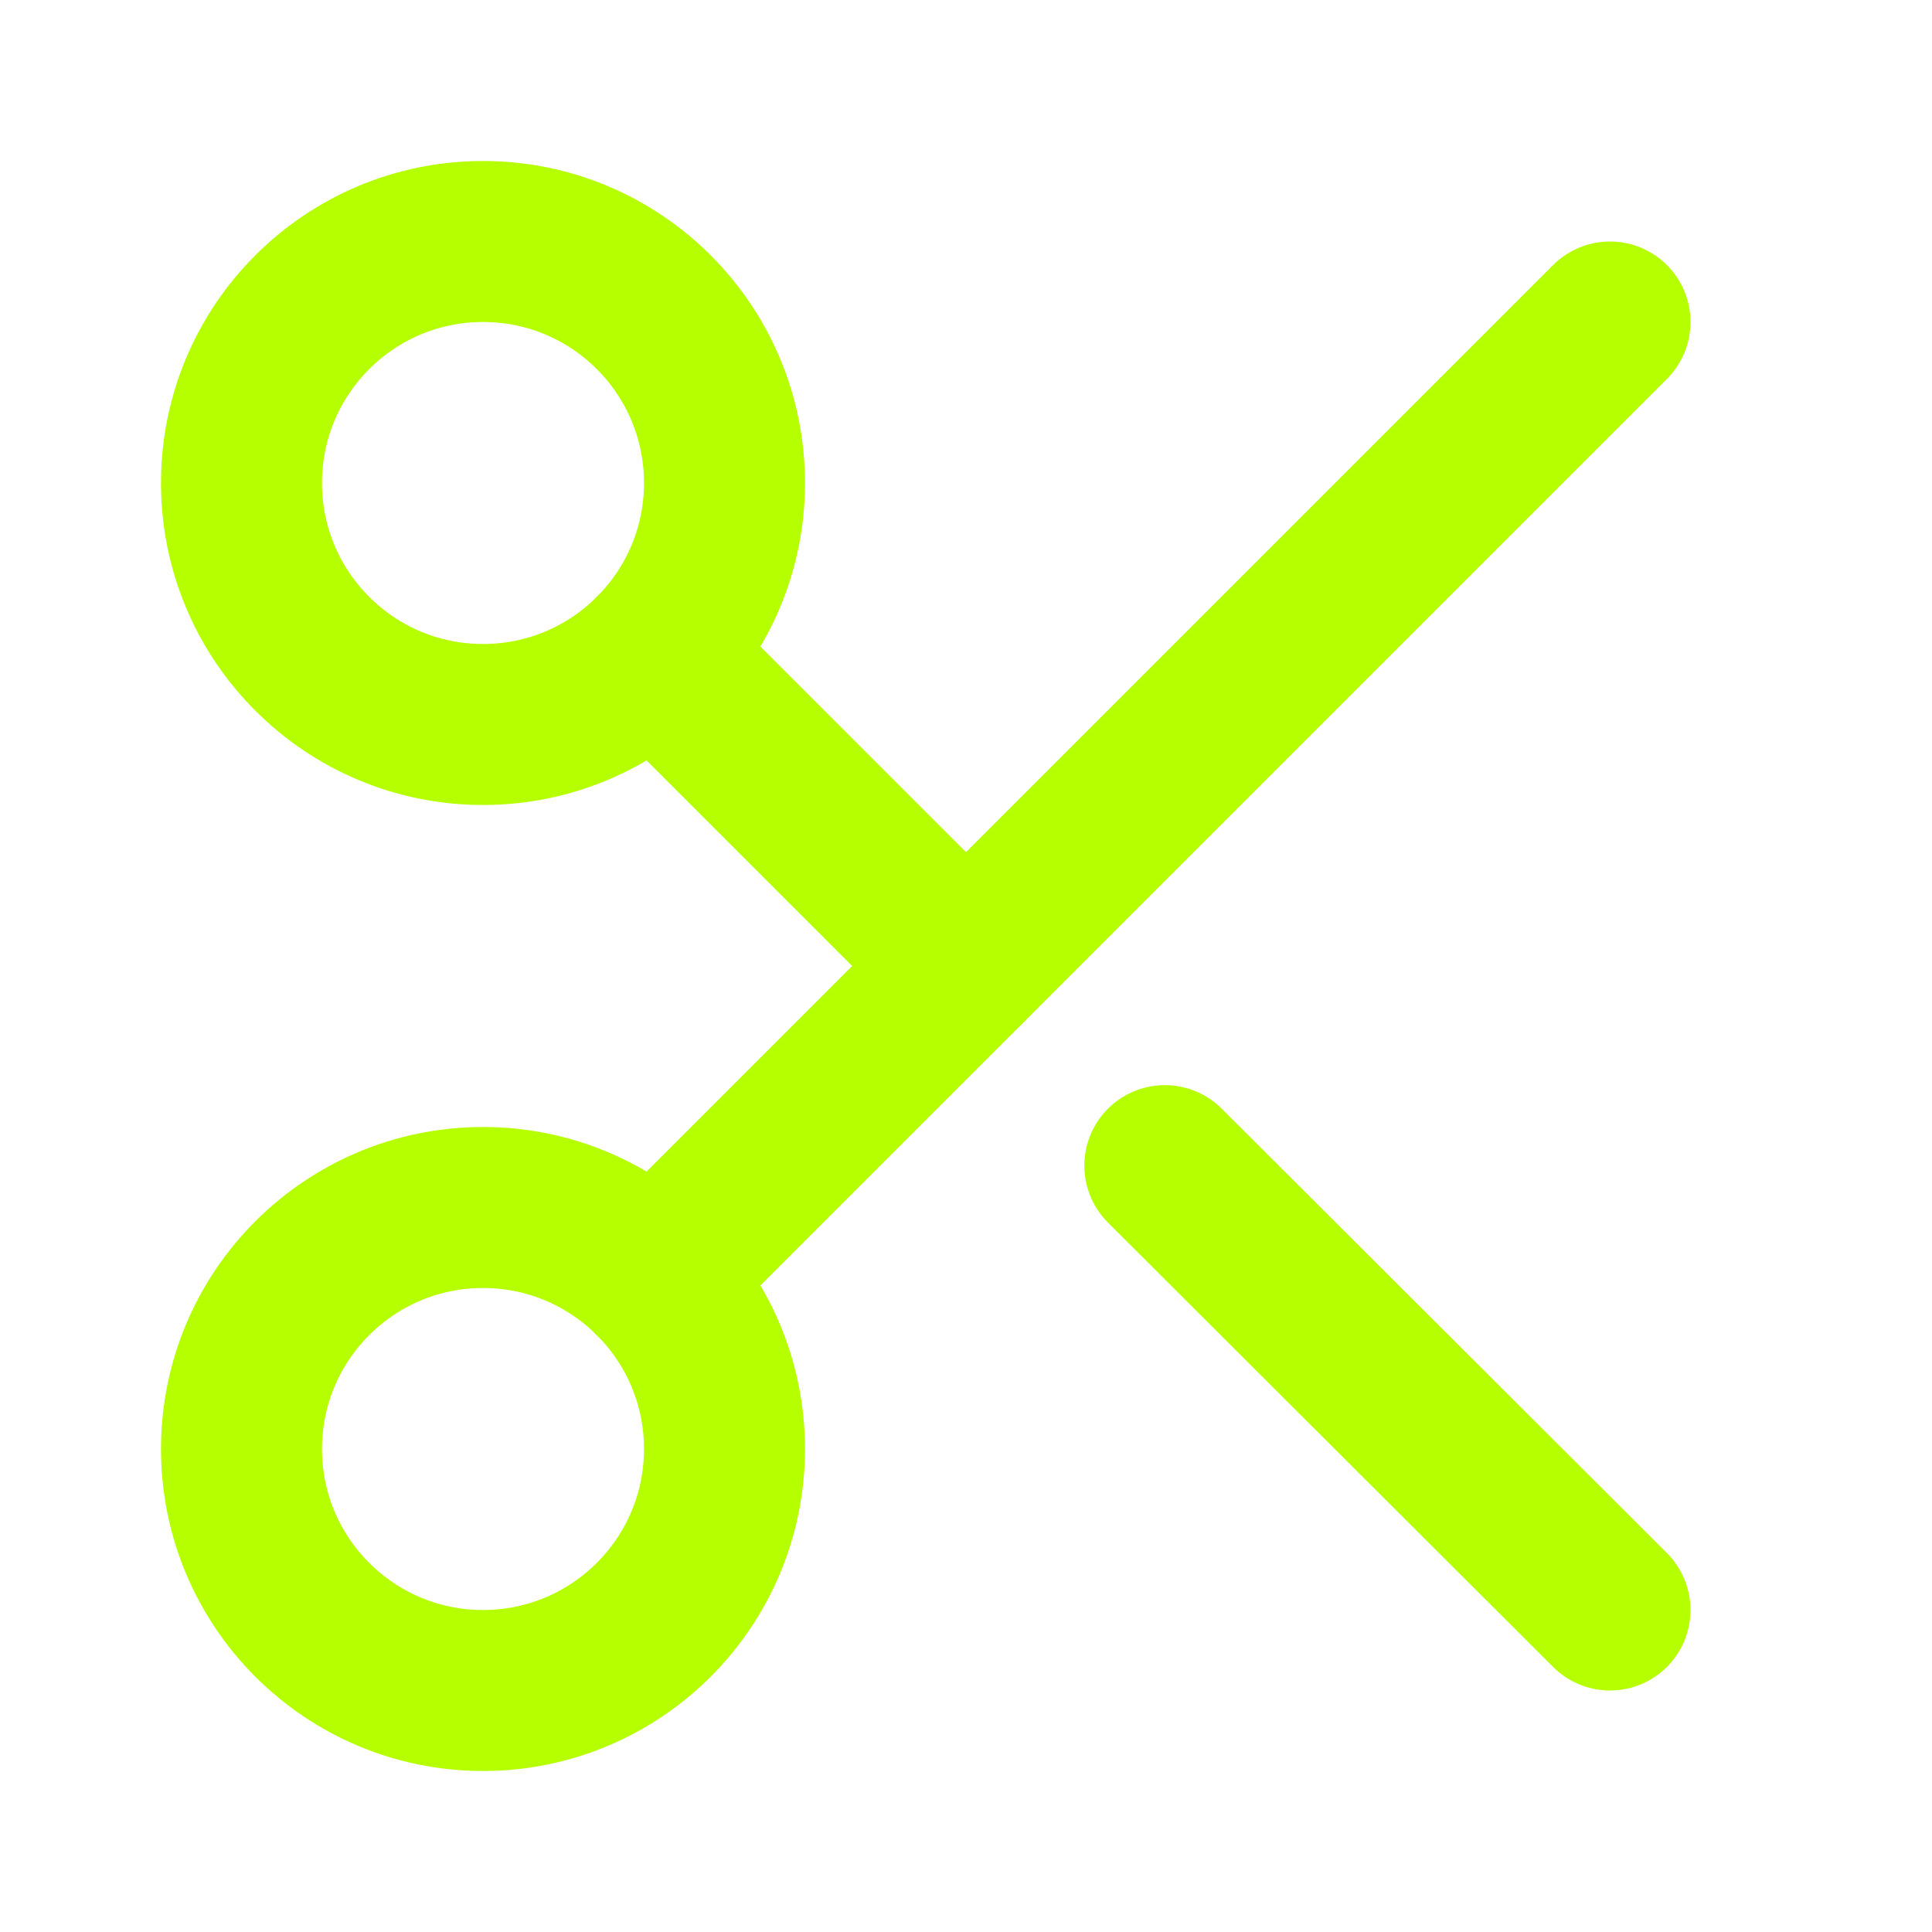
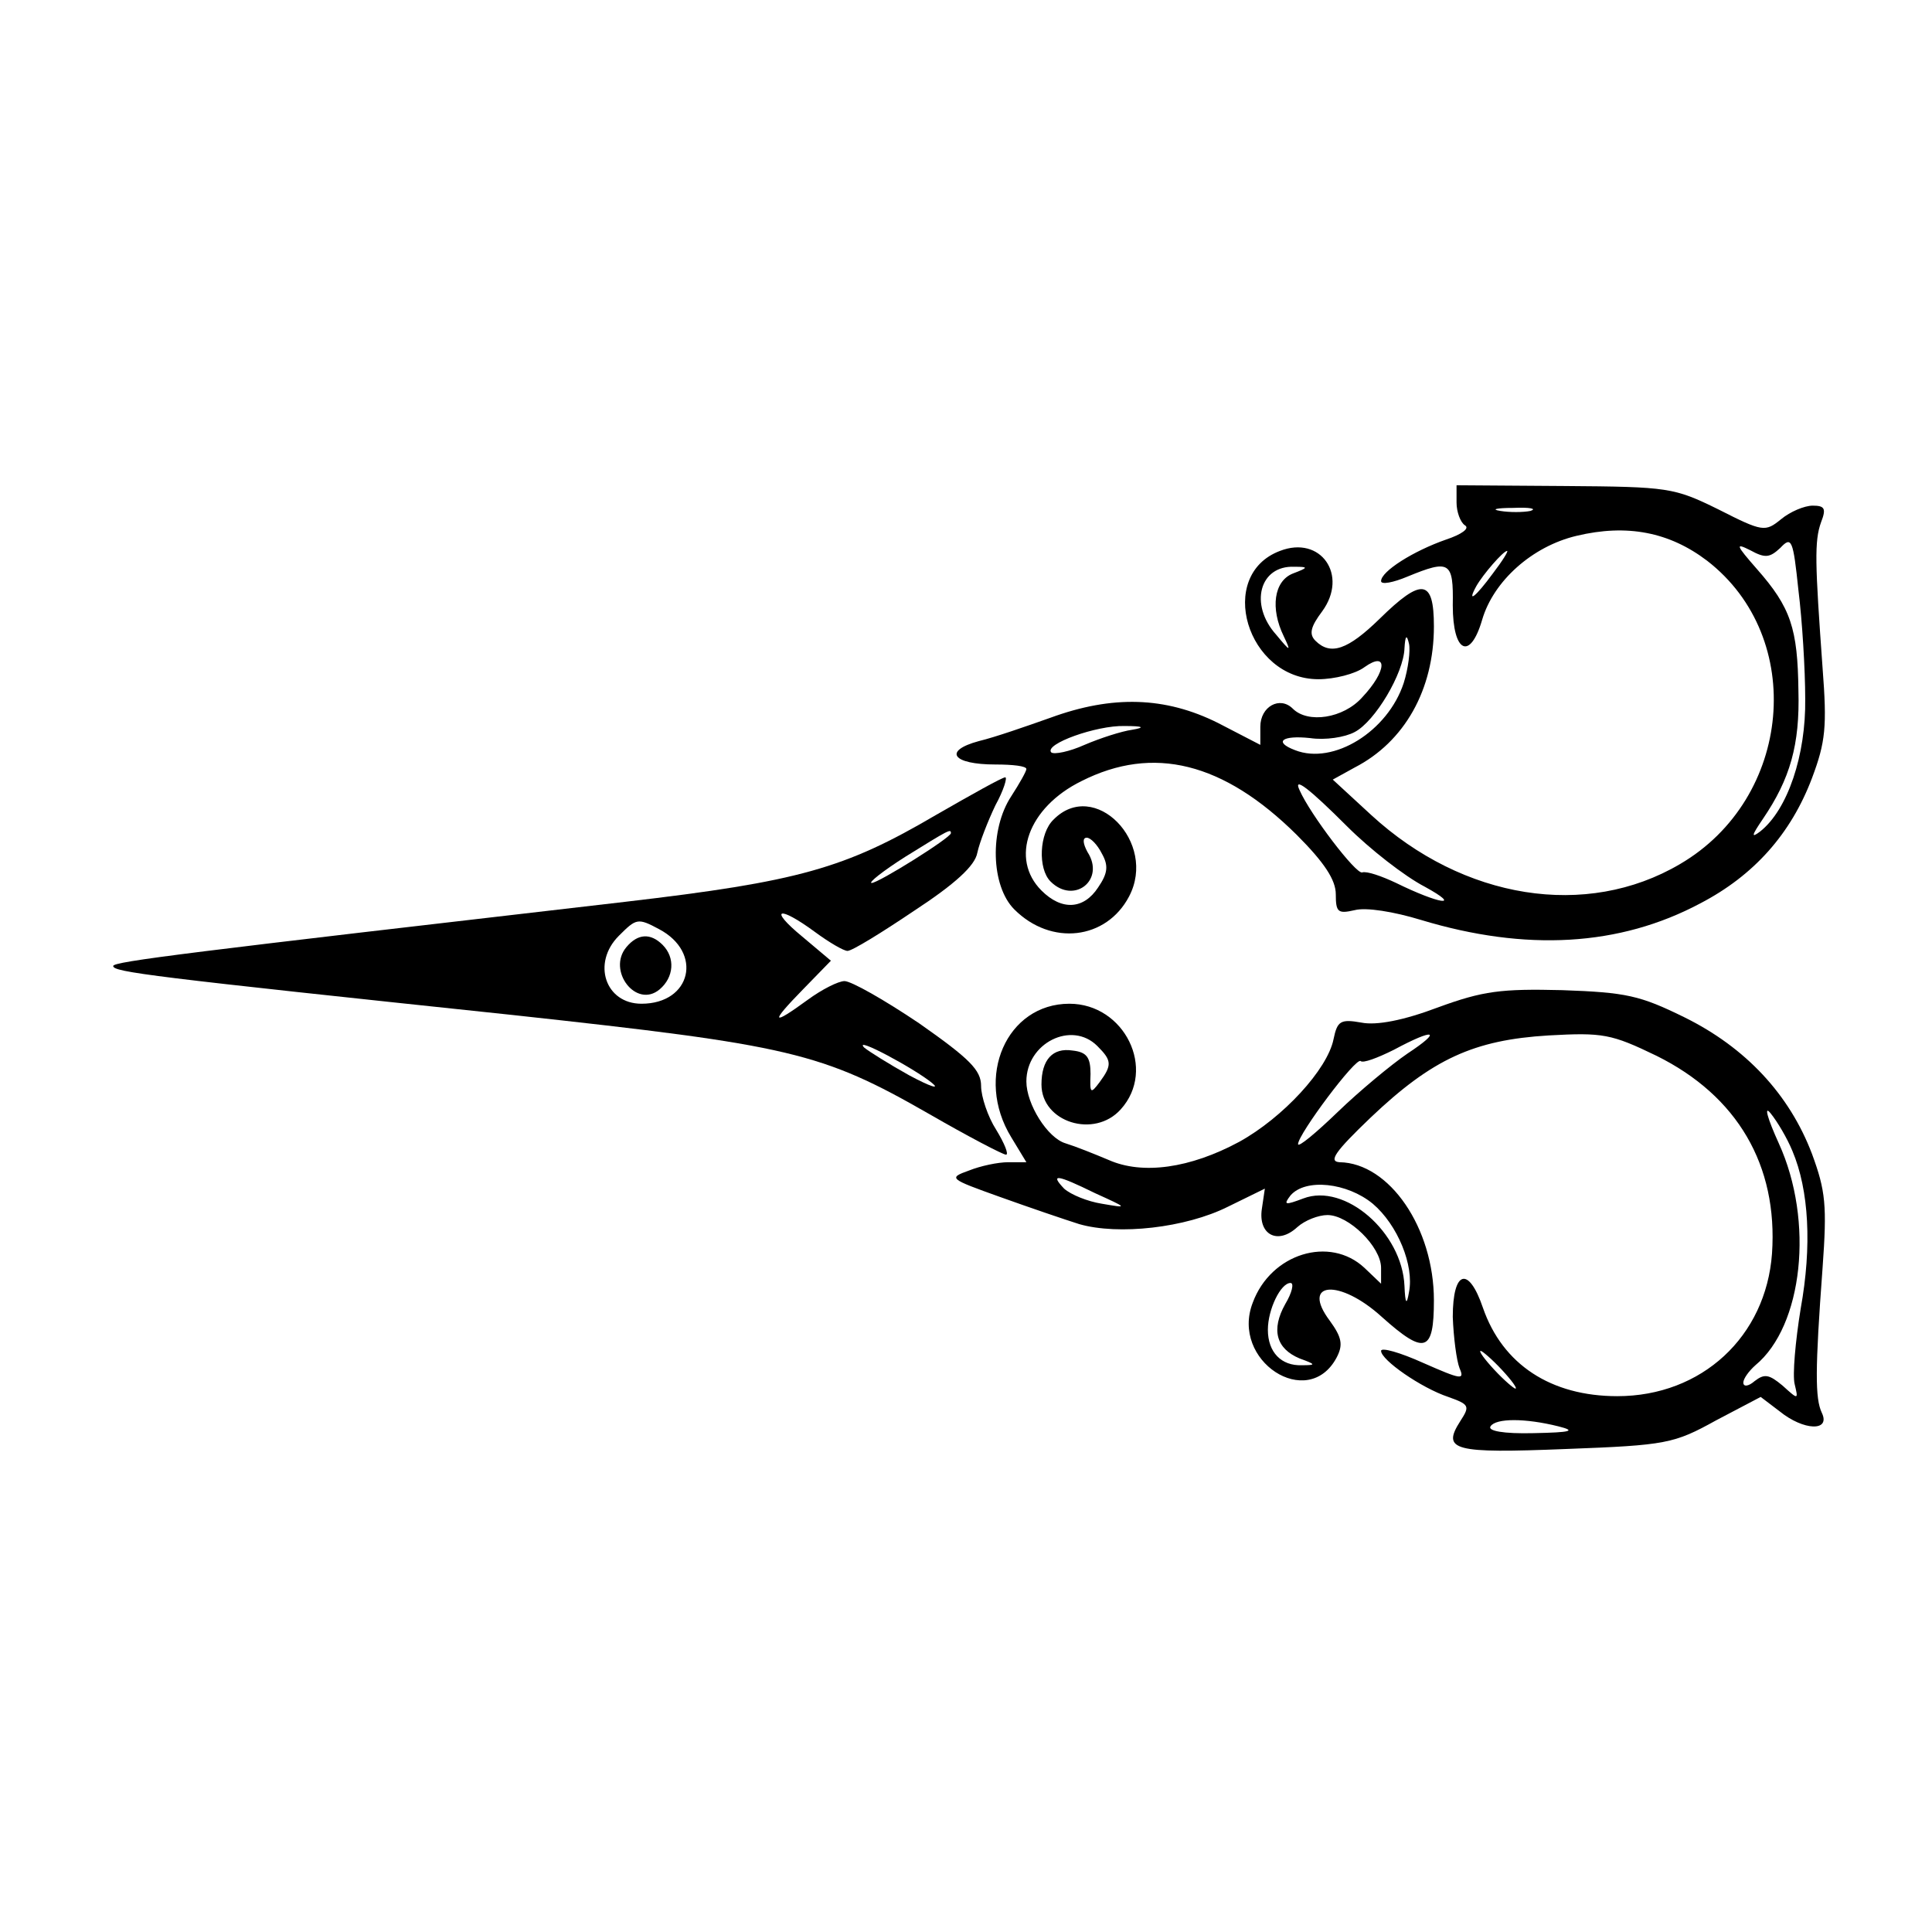
- <svg xmlns="http://www.w3.org/2000/svg" width="24" height="24" viewBox="0 0 24 24" fill="none" stroke="#B5FF00" stroke-width="2" stroke-linecap="round" stroke-linejoin="round" class="lucide lucide-scissors">
-   <circle cx="6" cy="6" r="3" />
-   <circle cx="6" cy="18" r="3" />
-   <line x1="20" y1="4" x2="8.12" y2="15.88" />
-   <line x1="14.47" y1="14.48" x2="20" y2="20" />
-   <line x1="8.12" y1="8.12" x2="12" y2="12" />
+ <svg xmlns="http://www.w3.org/2000/svg" version="1.0" width="256pt" height="256pt" viewBox="0 0 256 256" preserveAspectRatio="xMidYMid meet">
+   <g transform="translate(0,256) scale(0.1,-0.1)" fill="#000000" stroke="none">
+     <path d="M1930 1894 c0 -12 5 -26 11 -30 7 -4 -4 -12 -25 -19 -43 -15 -86 -42 -86 -55 0 -5 16 -2 35 6 56 23 61 20 60 -38 0 -63 23 -74 39 -19 15 51 66 97 125 111 67 16 123 5 173 -33 132 -102 113 -315 -36 -402 -124 -73 -287 -47 -409 65 l-51 47 29 16 c66 34 105 103 105 187 0 63 -16 65 -72 10 -42 -41 -65 -49 -85 -29 -9 9 -6 19 9 39 35 48 -2 101 -56 80 -85 -32 -44 -170 51 -170 21 0 49 7 61 16 31 22 30 -5 -3 -40 -25 -28 -72 -35 -92 -15 -17 17 -43 3 -43 -24 l0 -24 -56 29 c-70 35 -140 37 -222 7 -31 -11 -74 -26 -95 -31 -48 -13 -35 -31 22 -31 23 0 41 -2 41 -6 0 -3 -9 -19 -20 -36 -29 -44 -27 -119 4 -150 49 -49 122 -40 152 17 38 72 -46 157 -100 102 -19 -18 -21 -65 -4 -82 31 -31 73 2 49 39 -6 11 -7 19 -1 19 5 0 14 -9 20 -21 9 -16 8 -26 -5 -45 -19 -29 -48 -31 -75 -4 -42 42 -18 110 53 145 95 48 188 25 285 -71 37 -37 52 -60 52 -79 0 -24 3 -26 25 -21 15 4 52 -2 88 -13 139 -42 263 -35 370 22 71 37 120 92 148 166 18 48 20 68 14 146 -10 139 -11 168 -2 193 7 18 5 22 -11 22 -11 0 -30 -8 -42 -18 -21 -17 -24 -17 -83 13 -59 29 -66 30 -204 31 l-143 1 0 -23z m98 -11 c-10 -2 -28 -2 -40 0 -13 2 -5 4 17 4 22 1 32 -1 23 -4z m364 -249 c1 -74 -23 -147 -60 -176 -12 -9 -11 -5 4 17 36 53 49 98 47 170 -1 82 -10 110 -55 161 -28 32 -29 35 -9 25 20 -11 26 -10 40 3 15 16 17 11 24 -56 5 -40 9 -105 9 -144z m-414 166 c-22 -30 -35 -41 -22 -17 9 16 36 47 41 47 2 0 -6 -13 -19 -30z m-265 0 c-25 -10 -30 -46 -12 -83 10 -21 9 -21 -10 2 -36 40 -22 92 24 90 19 0 19 -1 -2 -9z m147 -145 c-21 -64 -93 -109 -144 -89 -29 11 -17 20 20 16 20 -3 46 1 59 8 27 14 65 78 66 111 1 17 3 19 6 6 2 -9 -1 -33 -7 -52z m-360 -62 c-14 -2 -42 -11 -63 -20 -20 -9 -40 -13 -44 -10 -10 11 60 36 97 35 25 0 28 -2 10 -5z m285 -128 c30 -30 76 -66 103 -80 51 -28 19 -23 -38 5 -19 9 -39 16 -45 14 -8 -3 -69 77 -83 109 -9 19 13 2 63 -48z" />
+     <path d="M1240 1480 c-121 -71 -181 -88 -412 -115 -579 -67 -678 -79 -678 -85 0 -8 47 -14 530 -65 367 -40 408 -49 551 -131 52 -30 98 -54 102 -54 4 0 -2 15 -13 33 -11 17 -20 44 -20 58 0 21 -15 36 -82 83 -46 31 -90 56 -99 56 -8 0 -30 -11 -49 -25 -48 -35 -50 -31 -6 14 l37 38 -38 32 c-45 37 -32 42 17 6 19 -14 38 -25 43 -25 6 0 45 24 88 53 55 36 81 60 84 77 3 14 14 42 24 63 11 20 16 37 13 37 -4 0 -45 -23 -92 -50z m20 -24 c0 -6 -96 -66 -105 -66 -5 0 15 16 45 35 58 36 60 37 60 31z m-387 -127 c59 -31 43 -99 -23 -99 -48 0 -66 54 -30 90 23 23 25 24 53 9z m362 -204 c11 -9 -2 -5 -30 10 -27 15 -54 32 -60 37 -15 16 67 -28 90 -47z" />
+     <path d="M830 1305 c-26 -31 13 -82 44 -56 19 16 21 42 4 59 -16 16 -33 15 -48 -3z" />
+     <path d="M1905 1225 c-45 -17 -81 -24 -101 -20 -28 5 -32 2 -37 -22 -8 -40 -67 -104 -125 -136 -65 -35 -128 -44 -173 -24 -19 8 -44 18 -57 22 -24 7 -52 52 -52 82 0 51 60 81 94 47 19 -19 20 -25 3 -48 -12 -16 -13 -15 -12 11 0 22 -5 29 -24 31 -26 4 -41 -12 -41 -45 0 -50 70 -72 105 -33 48 53 5 140 -68 140 -83 0 -126 -97 -77 -177 l20 -33 -24 0 c-14 0 -37 -5 -52 -11 -28 -10 -26 -11 41 -35 39 -14 86 -30 105 -36 52 -15 141 -5 197 23 l49 24 -4 -27 c-5 -34 21 -48 47 -24 10 9 28 16 40 16 28 0 71 -42 71 -70 l0 -21 -22 21 c-46 43 -124 19 -148 -46 -30 -77 73 -144 111 -73 9 17 7 27 -9 49 -39 52 13 56 69 5 57 -51 69 -47 69 22 0 96 -59 182 -125 183 -15 1 -6 14 41 59 82 78 137 103 236 109 72 4 83 2 143 -27 107 -53 161 -145 153 -262 -8 -110 -93 -189 -205 -189 -88 0 -152 42 -178 117 -19 56 -40 50 -40 -12 1 -27 5 -58 9 -68 7 -16 2 -15 -48 7 -31 14 -56 21 -56 16 0 -12 53 -49 89 -61 28 -10 29 -12 16 -32 -25 -39 -9 -43 140 -37 133 5 143 7 199 38 l59 31 25 -19 c32 -26 68 -27 56 -2 -9 19 -9 57 1 192 6 83 4 102 -14 151 -30 79 -88 141 -169 181 -59 29 -77 33 -162 36 -81 2 -105 -1 -165 -23z m-40 -61 c-22 -15 -64 -50 -92 -77 -29 -28 -53 -48 -53 -43 0 13 77 116 83 110 3 -3 22 4 44 15 54 29 65 26 18 -5z m510 -129 c22 -52 26 -126 11 -209 -7 -43 -11 -88 -8 -100 5 -21 5 -21 -16 -2 -18 15 -24 16 -37 6 -8 -7 -15 -8 -15 -2 0 5 7 15 16 23 63 52 78 191 31 294 -15 33 -20 51 -11 40 9 -11 22 -33 29 -50z m-924 -56 c44 -20 44 -20 9 -14 -19 3 -41 12 -50 20 -19 20 -10 19 41 -6z m368 -14 c33 -28 55 -82 48 -117 -3 -18 -5 -16 -6 8 -3 71 -79 137 -134 116 -24 -9 -27 -9 -17 4 20 23 75 17 109 -11z m-116 -133 c-19 -34 -12 -59 19 -72 22 -8 22 -9 3 -9 -27 -1 -45 17 -45 47 0 27 17 62 30 62 5 0 2 -13 -7 -28z m287 -87 c13 -14 21 -25 18 -25 -2 0 -15 11 -28 25 -13 14 -21 25 -18 25 2 0 15 -11 28 -25z m75 -75 c24 -6 17 -8 -33 -9 -40 -1 -61 3 -57 9 7 11 46 11 90 0z" />
+   </g>
</svg>
